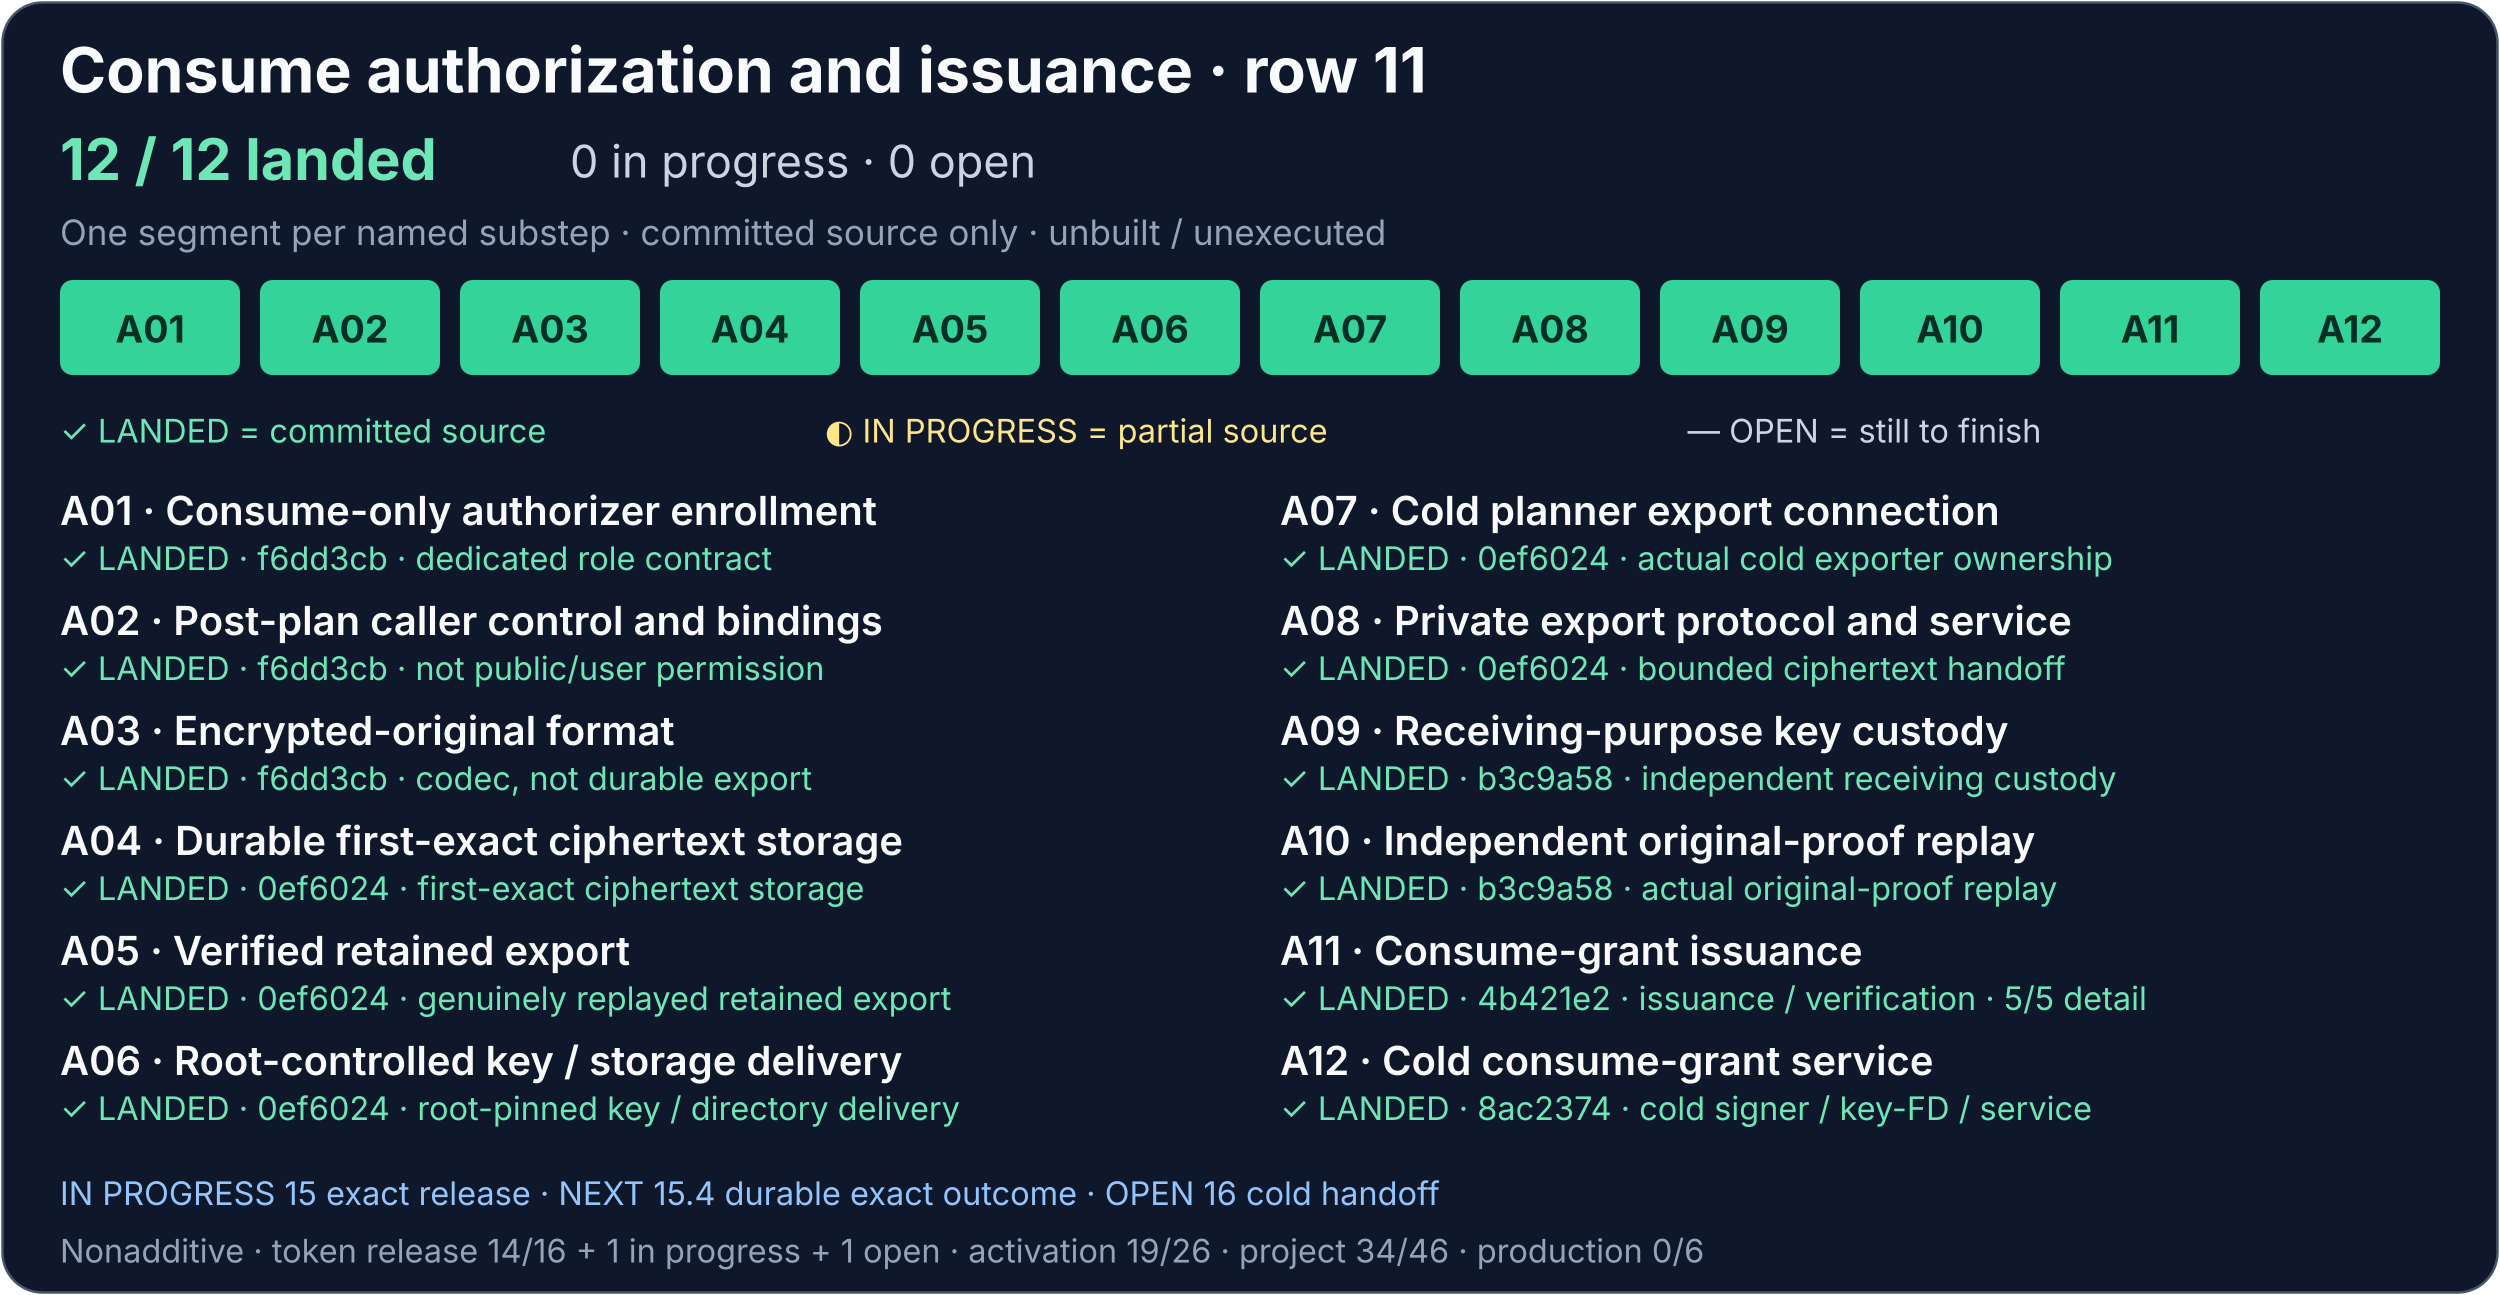
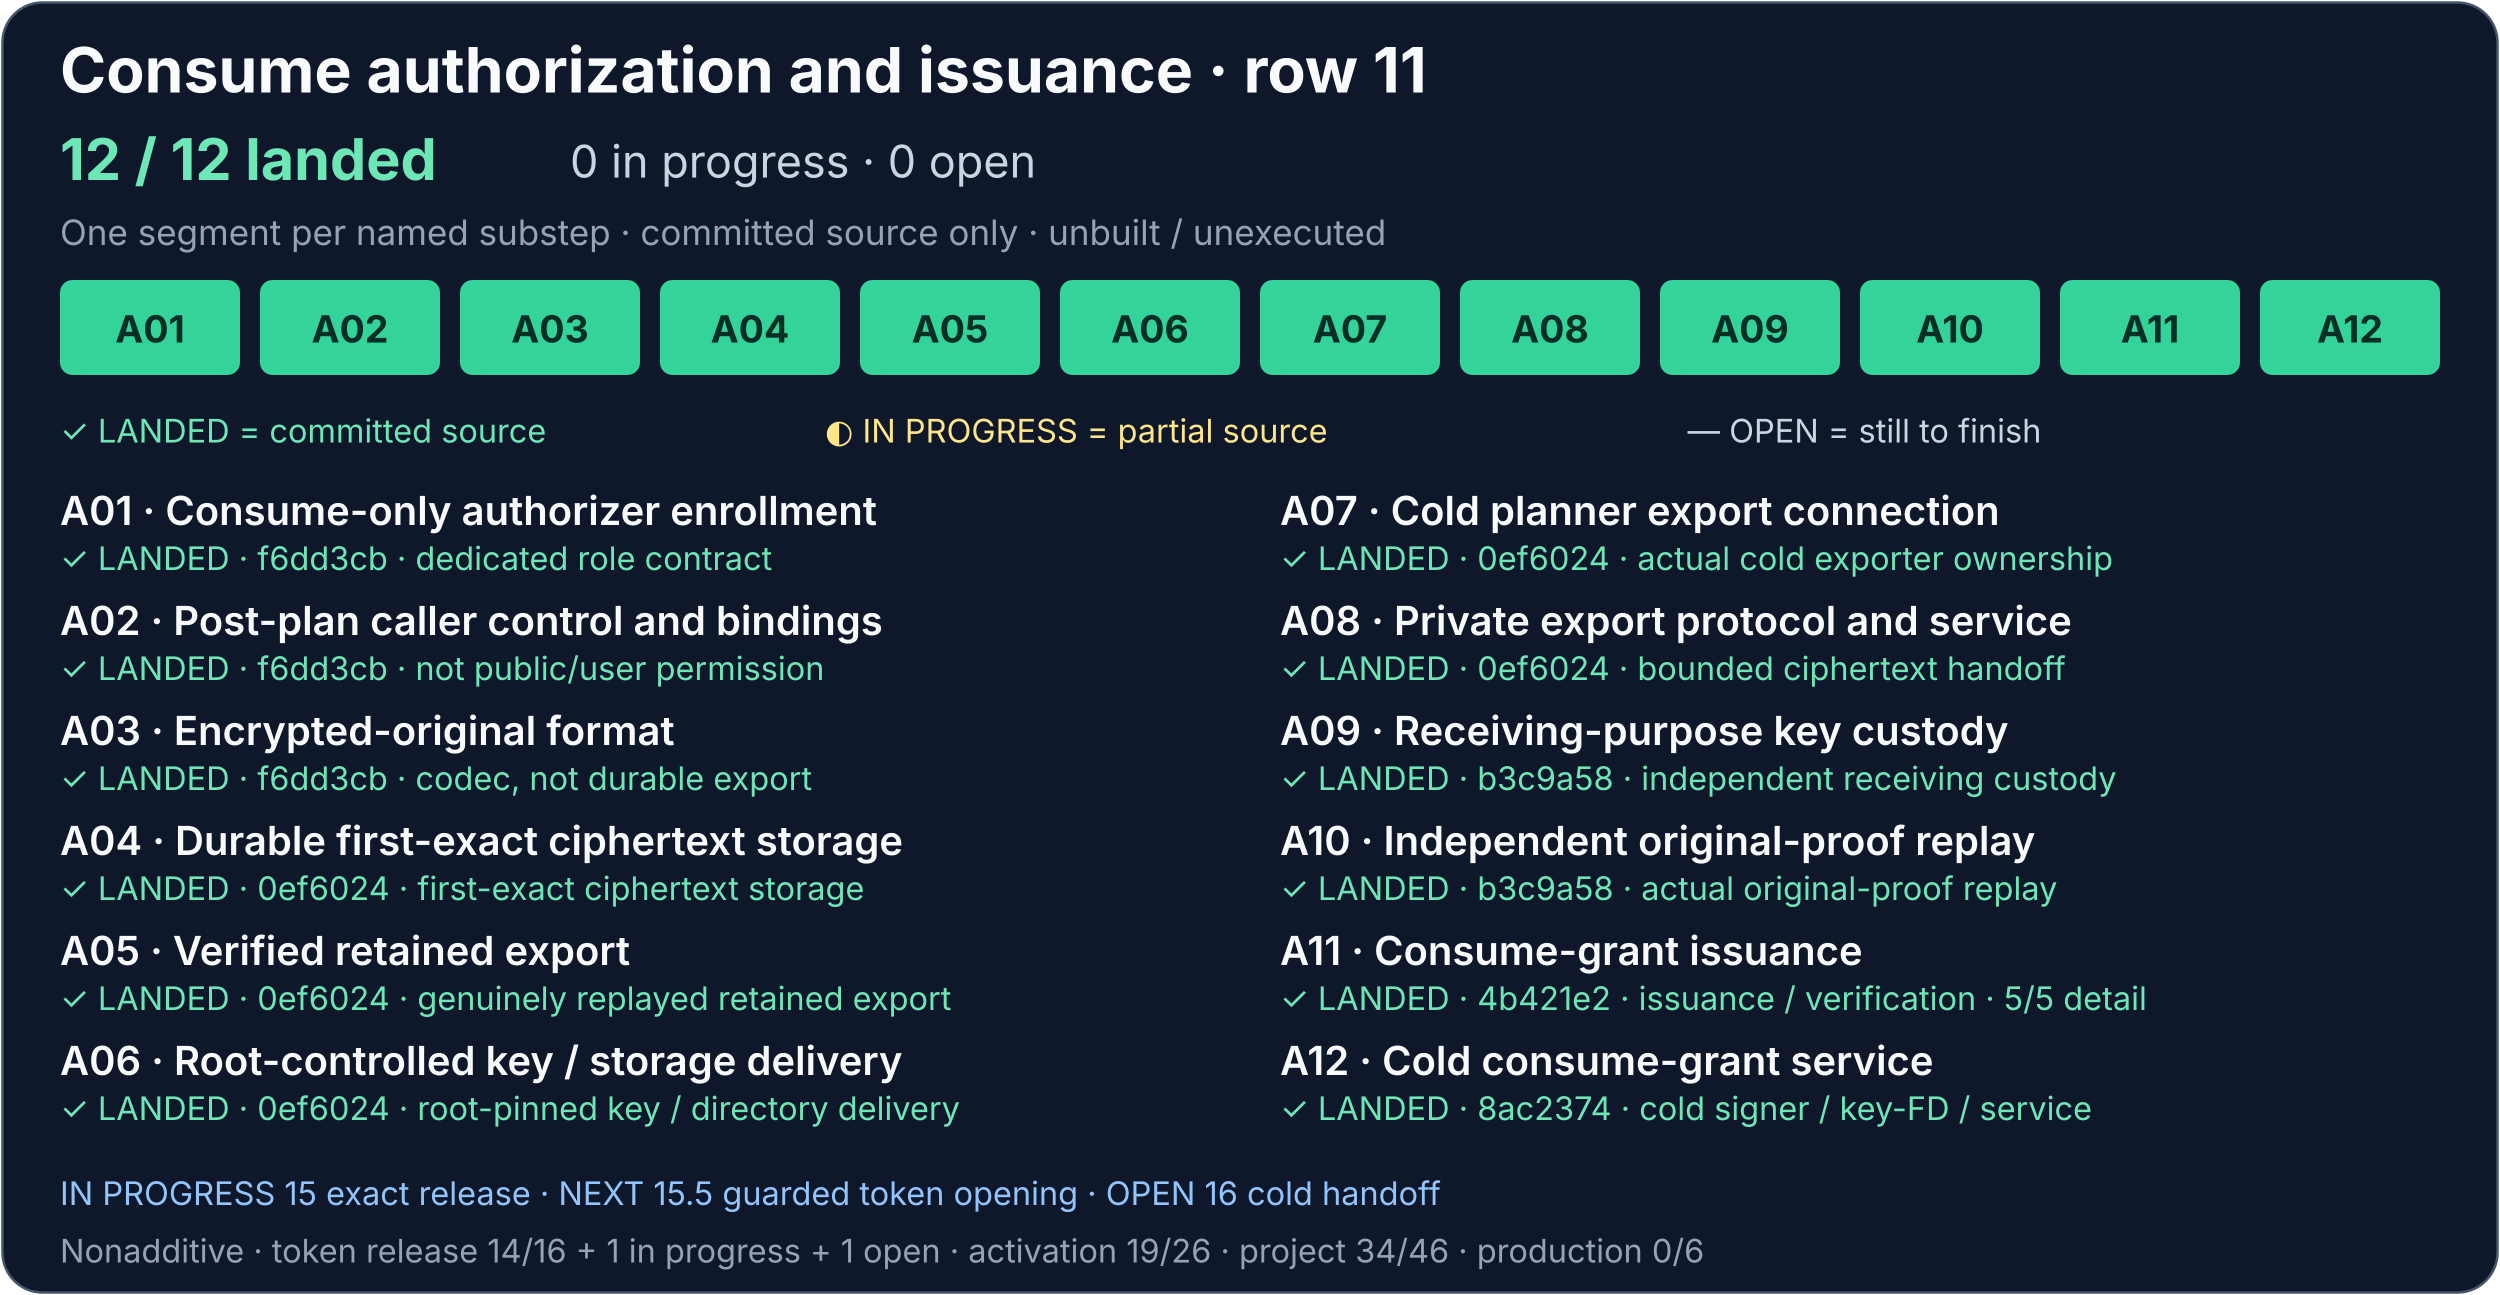
<svg xmlns="http://www.w3.org/2000/svg" width="1000" height="518" viewBox="0 0 1000 518" role="img" aria-labelledby="consume-title consume-description">
  <rect x="1" y="1" width="998" height="516" rx="16" fill="#0f172a" stroke="#475569" />
  <g font-family="system-ui, -apple-system, Segoe UI, sans-serif">
    <text x="24" y="37" fill="#f8fafc" font-size="25" font-weight="700">Consume authorization and issuance · row 11</text>
    <text x="24" y="72" fill="#6ee7b7" font-size="23" font-weight="700">12 / 12 landed</text>
    <text x="228" y="71" fill="#cbd5e1" font-size="18">0 in progress · 0 open</text>
    <text x="24" y="98" fill="#94a3b8" font-size="14">One segment per named substep · committed source only · unbuilt / unexecuted</text>
    <g fill="#34d399">
      <rect x="24" y="112" width="72" height="38" rx="5" />
      <rect x="104" y="112" width="72" height="38" rx="5" />
      <rect x="184" y="112" width="72" height="38" rx="5" />
      <rect x="264" y="112" width="72" height="38" rx="5" />
      <rect x="344" y="112" width="72" height="38" rx="5" />
      <rect x="424" y="112" width="72" height="38" rx="5" />
      <rect x="504" y="112" width="72" height="38" rx="5" />
      <rect x="584" y="112" width="72" height="38" rx="5" />
      <rect x="664" y="112" width="72" height="38" rx="5" />
      <rect x="744" y="112" width="72" height="38" rx="5" />
      <rect x="824" y="112" width="72" height="38" rx="5" />
      <rect x="904" y="112" width="72" height="38" rx="5" />
    </g>
    <g font-size="15" font-weight="700" text-anchor="middle">
      <g fill="#052e26">
        <text x="60" y="137">A01</text>
        <text x="140" y="137">A02</text>
        <text x="220" y="137">A03</text>
      </g>
      <g fill="#052e26">
        <text x="300" y="137">A04</text>
        <text x="380" y="137">A05</text>
        <text x="460" y="137">A06</text>
        <text x="540" y="137">A07</text>
        <text x="620" y="137">A08</text>
      </g>
      <g fill="#052e26">
        <text x="700" y="137">A09</text>
        <text x="780" y="137">A10</text>
      </g>
      <text x="860" y="137" fill="#052e26">A11</text>
      <text x="940" y="137" fill="#052e26">A12</text>
    </g>
    <text x="24" y="177" fill="#6ee7b7" font-size="13">✓ LANDED = committed source</text>
    <text x="330" y="177" fill="#fde68a" font-size="13">◐ IN PROGRESS = partial source</text>
    <text x="675" y="177" fill="#cbd5e1" font-size="13">— OPEN = still to finish</text>
    <g fill="#f8fafc" font-size="16" font-weight="600">
      <text x="24" y="210">A01 · Consume-only authorizer enrollment</text>
      <text x="24" y="254">A02 · Post-plan caller control and bindings</text>
      <text x="24" y="298">A03 · Encrypted-original format</text>
      <text x="24" y="342">A04 · Durable first-exact ciphertext storage</text>
      <text x="24" y="386">A05 · Verified retained export</text>
      <text x="24" y="430">A06 · Root-controlled key / storage delivery</text>
      <text x="512" y="210">A07 · Cold planner export connection</text>
      <text x="512" y="254">A08 · Private export protocol and service</text>
      <text x="512" y="298">A09 · Receiving-purpose key custody</text>
      <text x="512" y="342">A10 · Independent original-proof replay</text>
      <text x="512" y="386">A11 · Consume-grant issuance</text>
      <text x="512" y="430">A12 · Cold consume-grant service</text>
    </g>
    <g font-size="13">
      <g fill="#6ee7b7">
        <text x="24" y="228">✓ LANDED · f6dd3cb · dedicated role contract</text>
        <text x="24" y="272">✓ LANDED · f6dd3cb · not public/user permission</text>
        <text x="24" y="316">✓ LANDED · f6dd3cb · codec, not durable export</text>
        <text x="24" y="360">✓ LANDED · 0ef6024 · first-exact ciphertext storage</text>
        <text x="24" y="404">✓ LANDED · 0ef6024 · genuinely replayed retained export</text>
        <text x="24" y="448">✓ LANDED · 0ef6024 · root-pinned key / directory delivery</text>
        <text x="512" y="228">✓ LANDED · 0ef6024 · actual cold exporter ownership</text>
        <text x="512" y="272">✓ LANDED · 0ef6024 · bounded ciphertext handoff</text>
        <text x="512" y="316">✓ LANDED · b3c9a58 · independent receiving custody</text>
        <text x="512" y="360">✓ LANDED · b3c9a58 · actual original-proof replay</text>
        <text x="512" y="404">✓ LANDED · 4b421e2 · issuance / verification · 5/5 detail</text>
      </g>
      <text x="512" y="448" fill="#6ee7b7">✓ LANDED · 8ac2374 · cold signer / key-FD / service</text>
    </g>
    <a href="../production-status.md#exact-release-and-handoff-detail">
-       <text x="24" y="482" fill="#93c5fd" font-size="13">IN PROGRESS 15 exact release · NEXT 15.4 durable exact outcome · OPEN 16 cold handoff</text>
+       <text x="24" y="482" fill="#93c5fd" font-size="13">IN PROGRESS 15 exact release · NEXT 15.5 guarded token opening · OPEN 16 cold handoff</text>
    </a>
    <text x="24" y="505" fill="#94a3b8" font-size="13">Nonadditive · token release 14/16 + 1 in progress + 1 open · activation 19/26 · project 34/46 · production 0/6</text>
  </g>
</svg>
